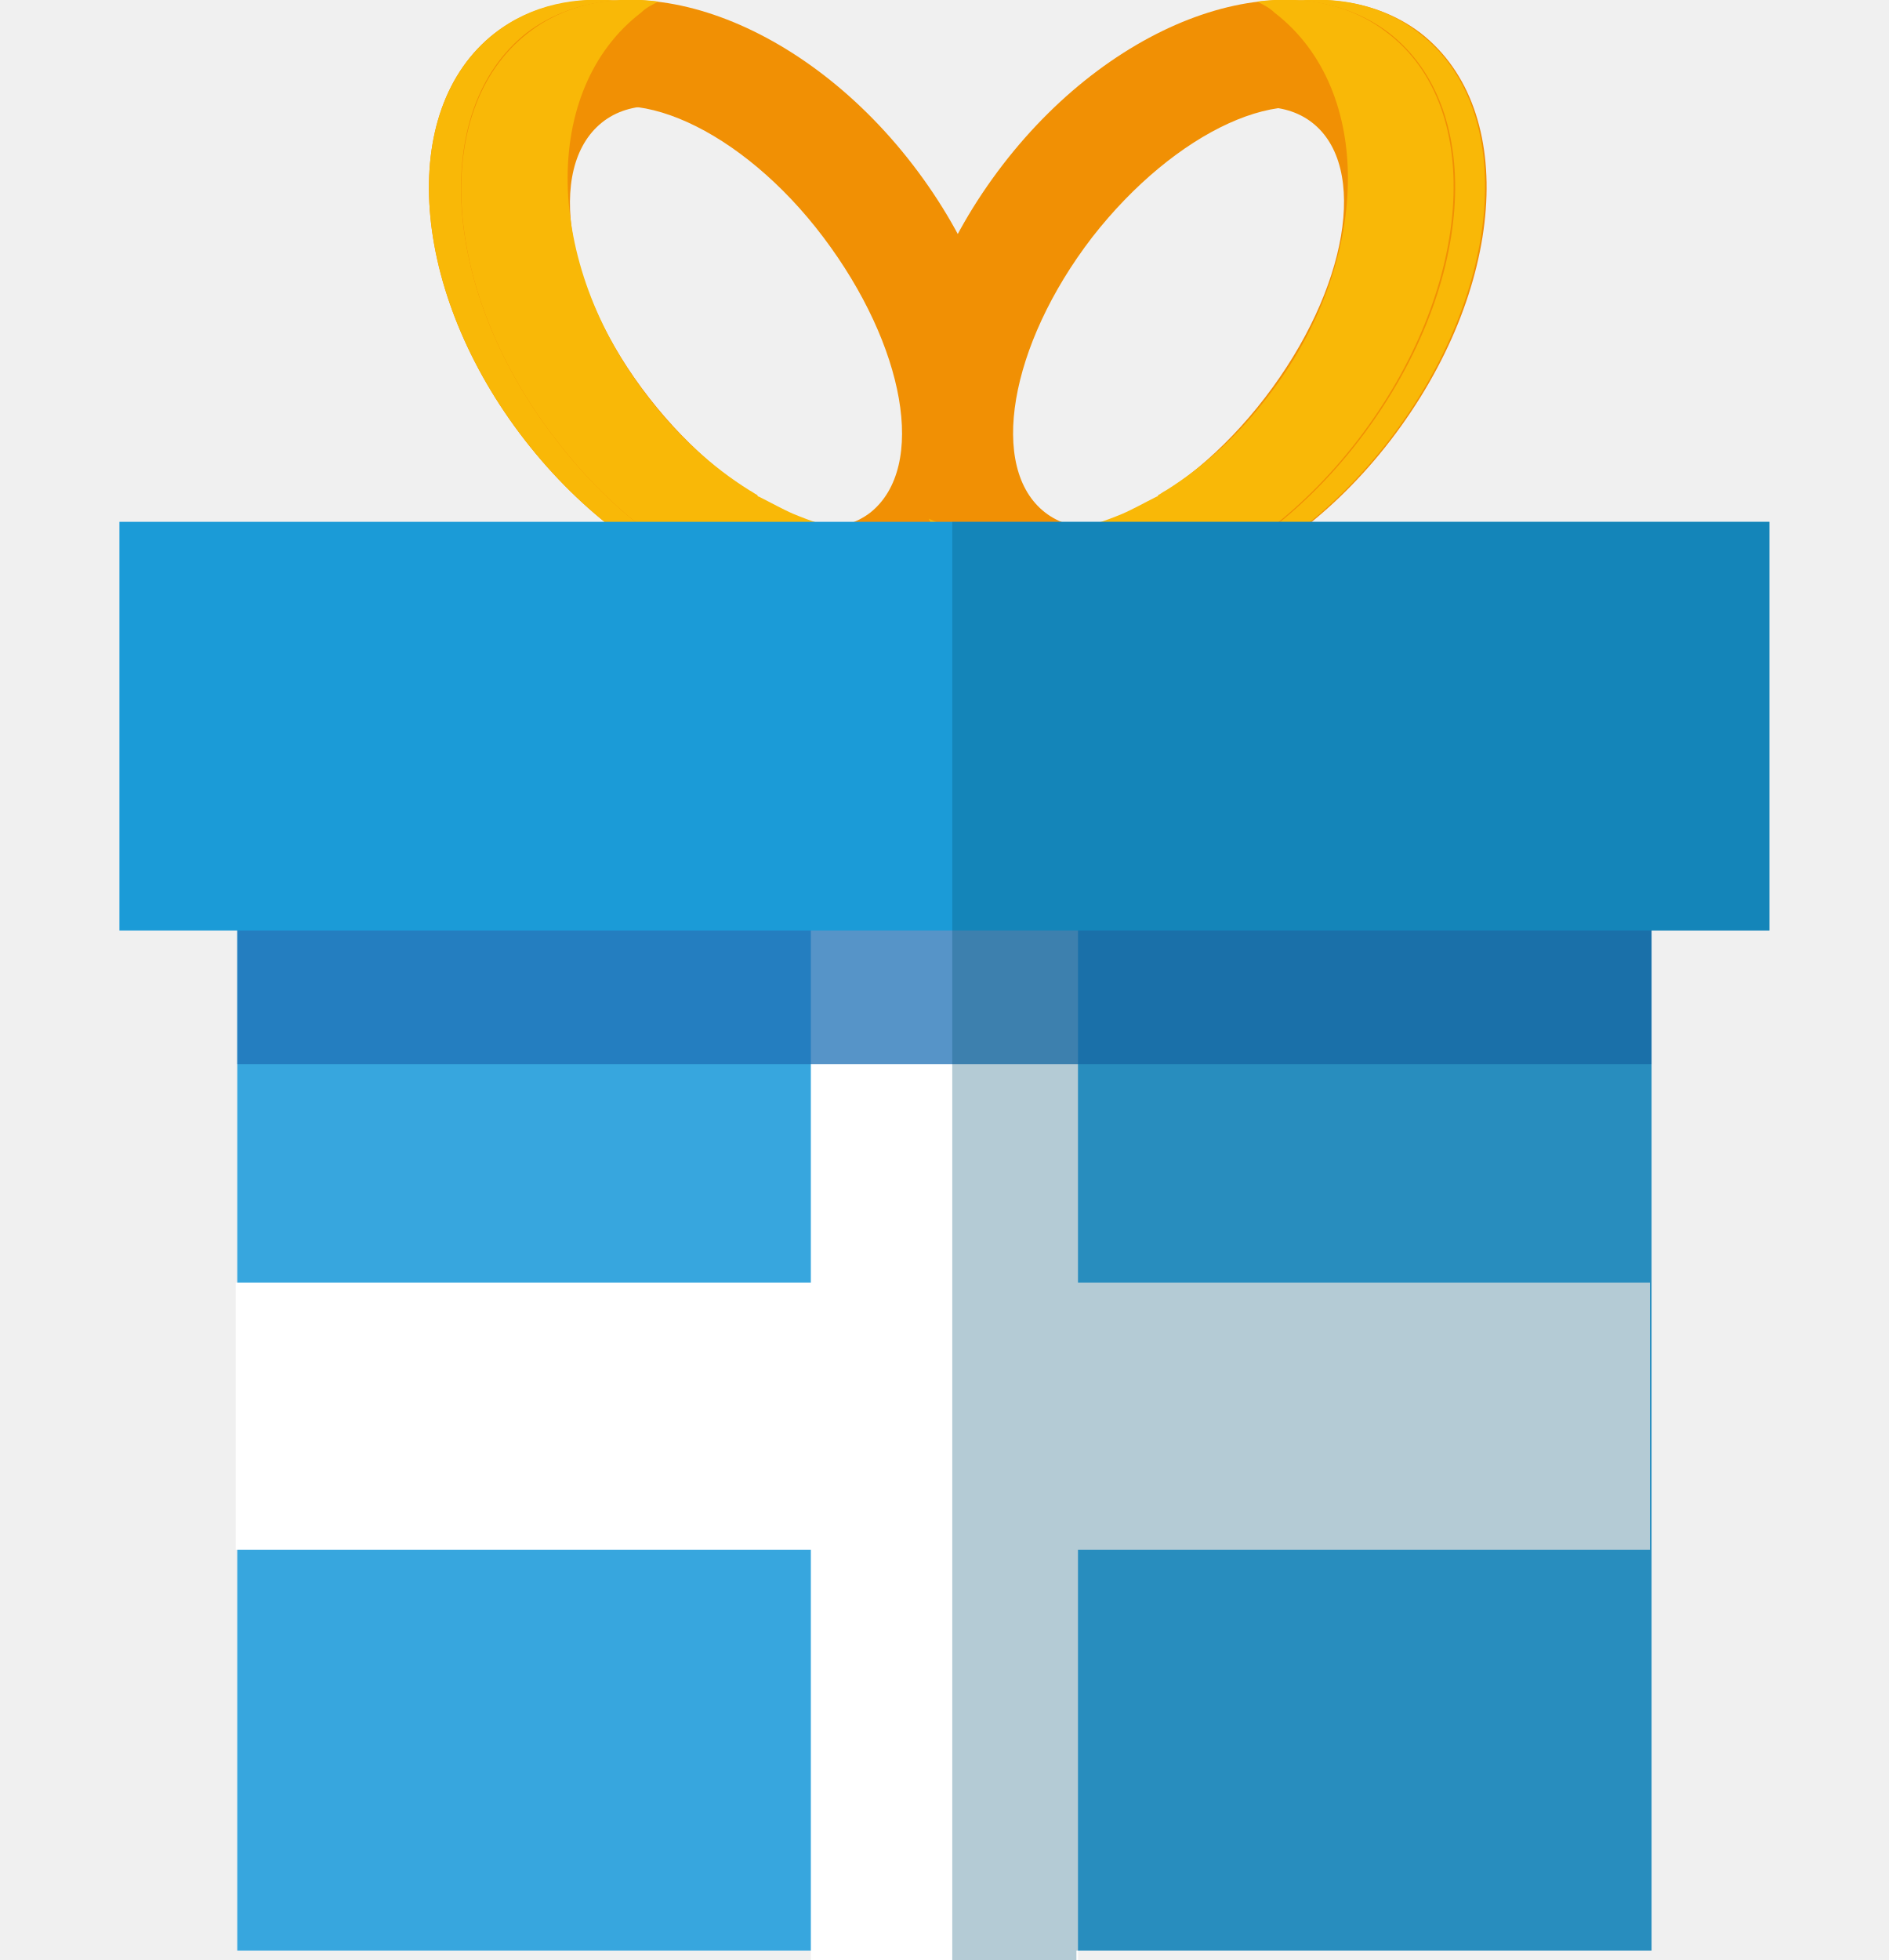
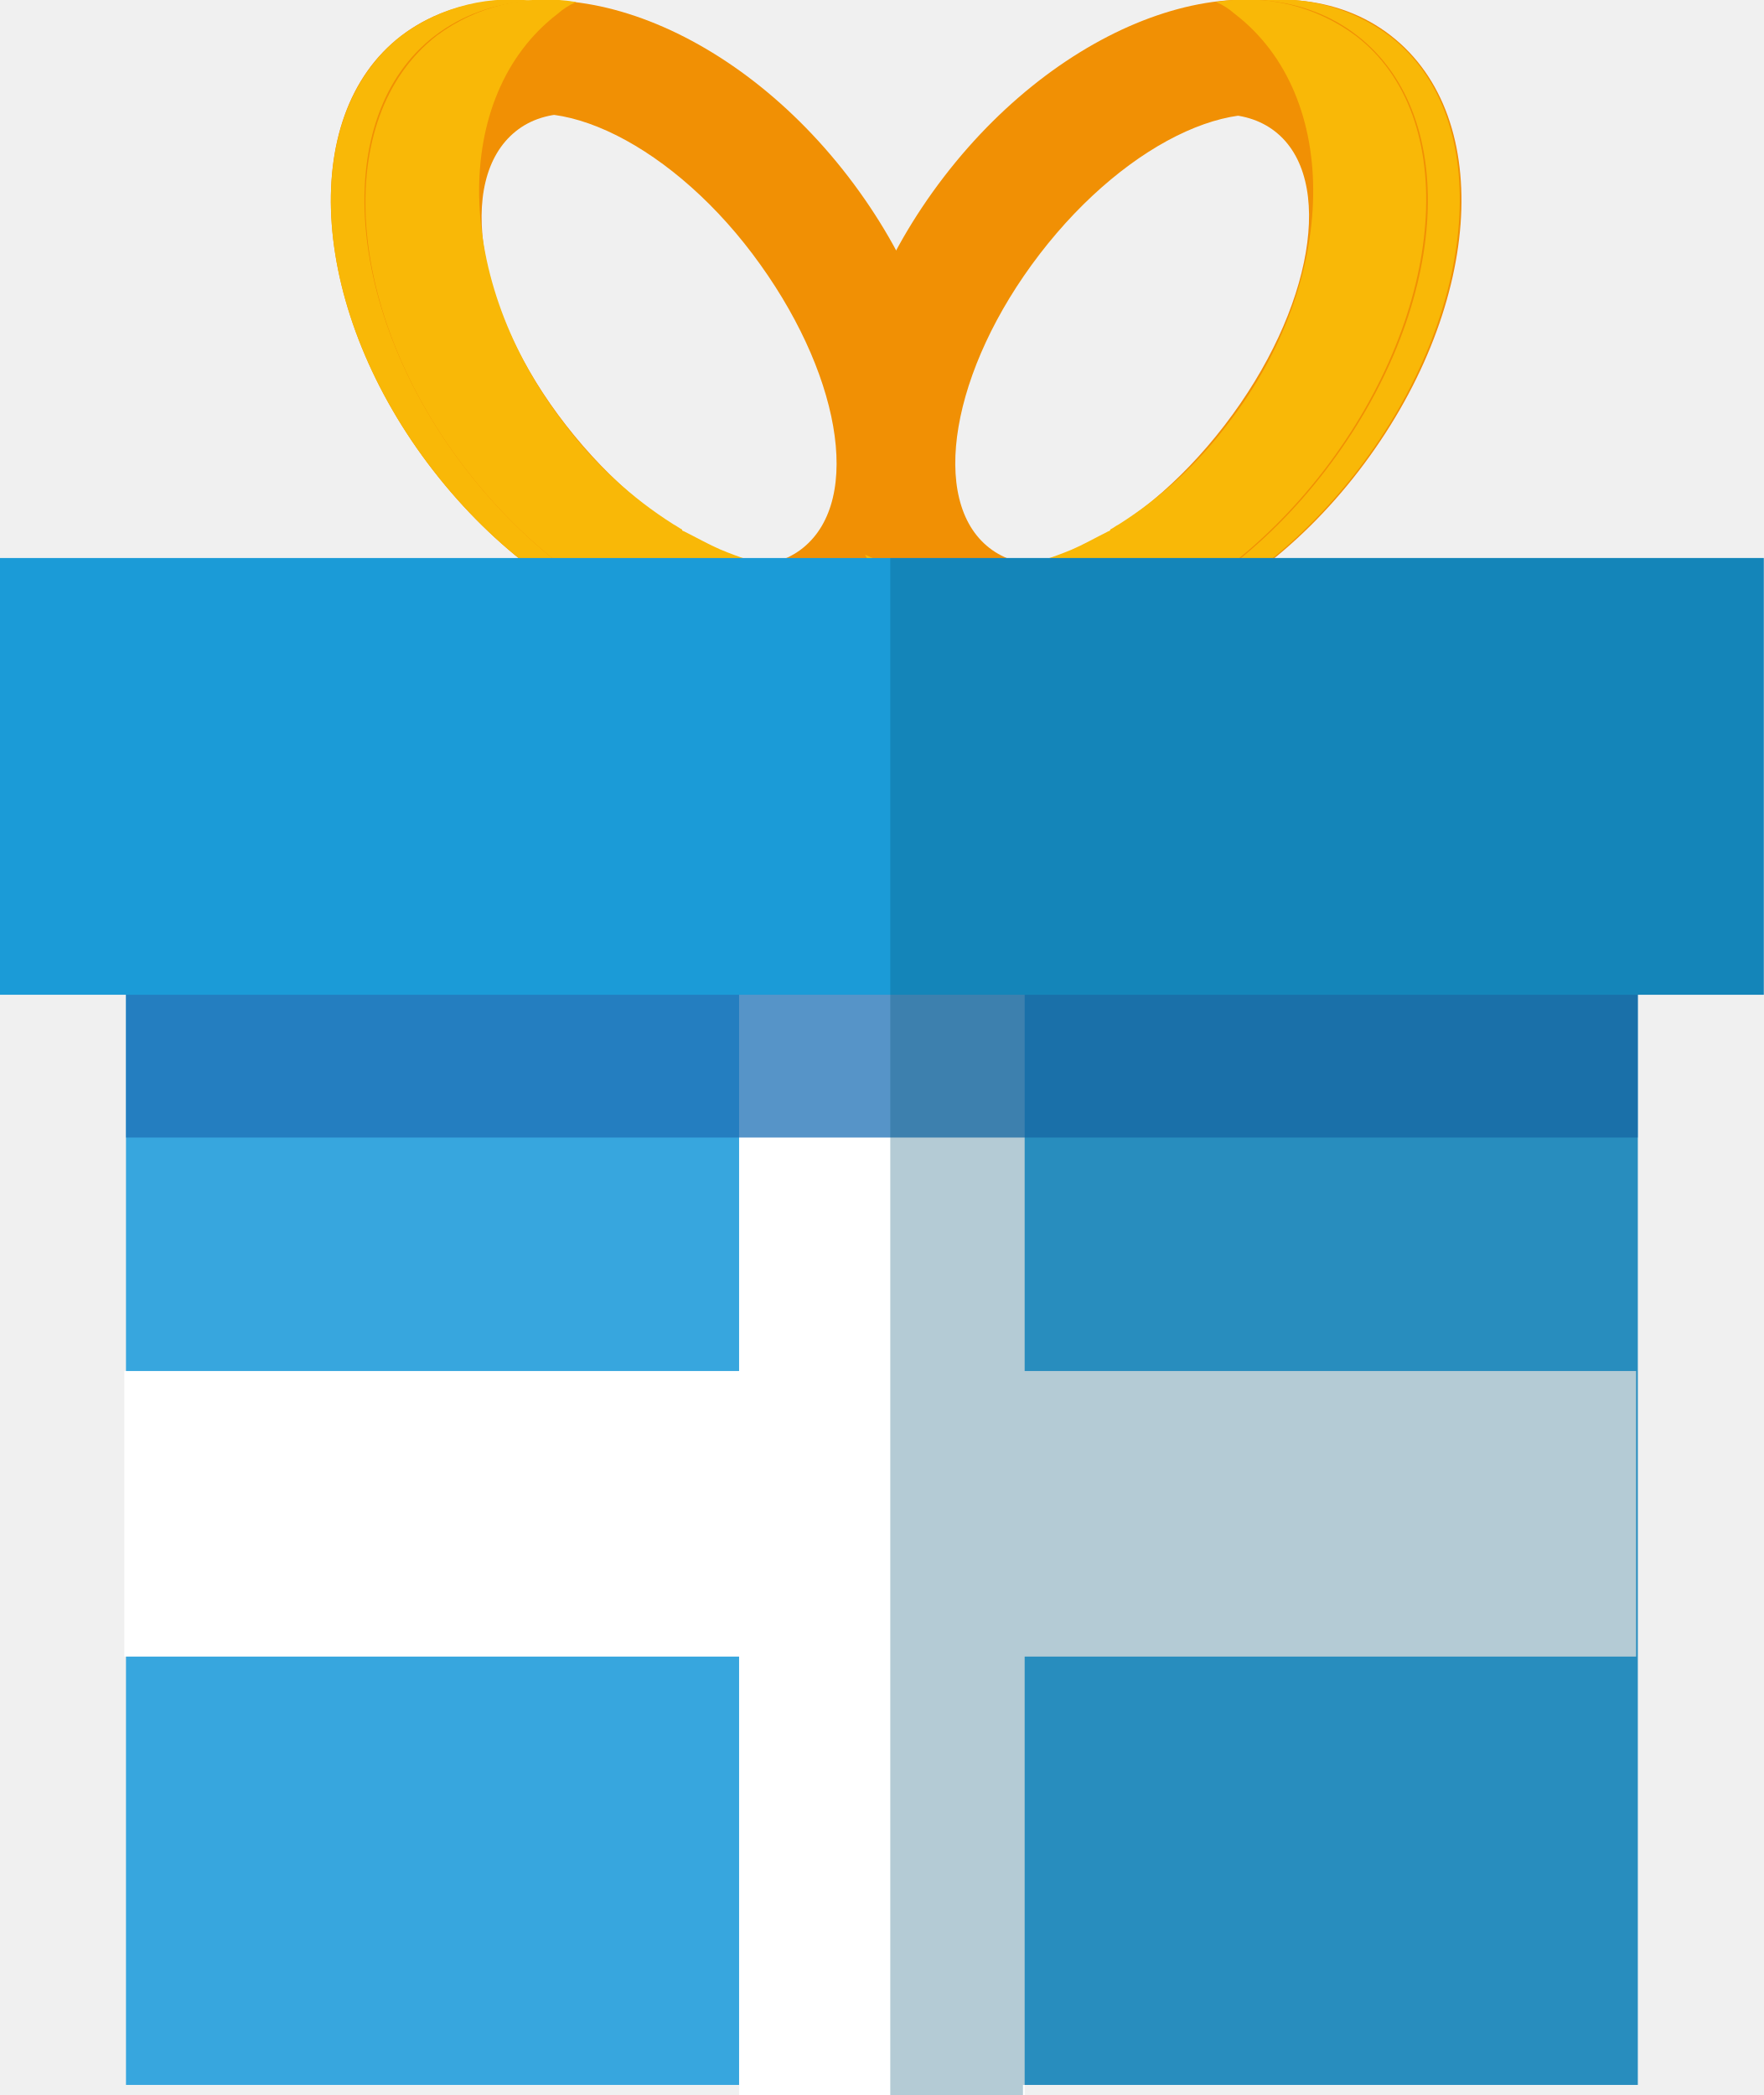
- <svg xmlns="http://www.w3.org/2000/svg" version="1.0" id="Layer_1" x="0px" y="0px" viewBox="0 0 120.2 124.7" style="enable-background:new 0 0 120.2 124.7;" xml:space="preserve">
-   <style type="text/css">
- 	.st0{fill:#F19004;}
- 	.st1{fill:#F9B807;}
- 	.st2{fill:#37A6DE;}
- 	.st3{fill:#FFFFFF;}
- 	.st4{opacity:0.75;fill:#1D70B6;enable-background:new    ;}
- 	.st5{fill:#1B9BD7;}
- 	.st6{opacity:0.3;fill:#035071;enable-background:new    ;}
- </style>
-   <g>
-     <g>
-       <g>
-         <path class="st0" d="M56.1,10.5C48.8,1,37.8-2.7,31.5,2.1C25.2,7,26.1,18.6,33.4,28S51.7,41.2,58,36.4     C64.2,31.6,63.4,20,56.1,10.5z M39.3,25.3c-5.3-6.8-6.6-14.6-3-17.5s10.9,0.4,16.1,7.3s6.6,14.6,3,17.5     C51.8,35.4,44.6,32.1,39.3,25.3z" />
-         <path class="st1" d="M60.7,33c-3.6,1.7-8,1.5-12.3-0.3c-0.7-0.3-1.4-0.7-2.2-1.1c0,0-0.1,0-0.1-0.1c-0.2-0.1-0.3-0.2-0.5-0.3     c-2.4-1.5-4.6-3.5-6.5-6c-6.6-8.5-6.8-19.5-0.4-24.4c0.3-0.3,0.7-0.5,1.1-0.7c-3.1-0.4-6,0.2-8.3,2C25.2,7,26.1,18.6,33.4,28     S51.7,41.2,58,36.4C59.1,35.5,60.1,34.4,60.7,33z" />
-       </g>
-       <g>
-         <path class="st0" d="M58.1,10.5C50.8,1,39.8-2.7,33.5,2.1C27.3,7,28.1,18.6,35.4,28c7.3,9.5,18.3,13.2,24.6,8.4     C66.3,31.6,65.4,20,58.1,10.5z M41.3,25.3c-5.3-6.8-6.6-14.6-3-17.5s10.9,0.4,16.1,7.3s6.6,14.6,3,17.5     C53.8,35.4,46.6,32.1,41.3,25.3z" />
-         <path class="st1" d="M62.8,33c-3.6,1.7-8,1.5-12.3-0.3c-0.7-0.3-1.4-0.7-2.2-1.1c0,0-0.1,0-0.1-0.1c-0.2-0.1-0.3-0.2-0.5-0.3     c-2.4-1.5-4.6-3.5-6.5-6c-6.6-8.5-6.8-19.5-0.4-24.4c0.3-0.3,0.7-0.5,1.1-0.7c-3.1-0.4-6,0.2-8.3,2C27.3,7,28.1,18.6,35.4,28     c7.3,9.5,18.3,13.2,24.6,8.4C61.2,35.5,62.1,34.4,62.8,33z" />
-       </g>
-     </g>
-     <g>
-       <g>
-         <path class="st0" d="M63.9,36.4c6.3,4.8,17.3,1.1,24.6-8.4s8.2-21,1.9-25.9C84.1-2.7,73.1,1,65.8,10.5     C58.5,20,57.6,31.6,63.9,36.4z M66.5,32.6c-3.6-2.8-2.3-10.6,3-17.5C74.8,8.3,82,5,85.6,7.8s2.3,10.6-3,17.5     C77.3,32.1,70.1,35.4,66.5,32.6z" />
-         <path class="st1" d="M61.1,33c3.6,1.7,8,1.5,12.3-0.3c0.7-0.3,1.4-0.7,2.2-1.1c0,0,0.1,0,0.1-0.1c0.2-0.1,0.3-0.2,0.5-0.3     c2.4-1.5,4.6-3.5,6.5-6c6.6-8.5,6.8-19.5,0.4-24.4c-0.3-0.3-0.7-0.5-1.1-0.7c3.1-0.4,6,0.2,8.3,2c6.3,4.8,5.4,16.4-1.9,25.9     s-18.3,13.2-24.6,8.4C62.7,35.5,61.8,34.4,61.1,33z" />
-       </g>
-       <g>
-         <path class="st0" d="M61.9,36.4c6.3,4.8,17.3,1.1,24.6-8.4s8.2-21,1.9-25.9C82.1-2.7,71.1,1,63.8,10.5S55.6,31.6,61.9,36.4z      M64.4,32.6c-3.6-2.8-2.3-10.6,3-17.5C72.7,8.3,79.9,5,83.5,7.8s2.3,10.6-3,17.5S68,35.4,64.4,32.6z" />
-         <path class="st1" d="M59.1,33c3.6,1.7,8,1.5,12.3-0.3c0.7-0.3,1.4-0.7,2.2-1.1c0,0,0.1,0,0.1-0.1c0.2-0.1,0.3-0.2,0.5-0.3     c2.4-1.5,4.6-3.5,6.5-6c6.6-8.5,6.8-19.5,0.4-24.4c-0.3-0.3-0.7-0.5-1.1-0.7c3.1-0.4,6,0.2,8.3,2c6.3,4.8,5.4,16.4-1.9,25.9     c-7.3,9.5-18.3,13.2-24.6,8.4C60.7,35.5,59.8,34.4,59.1,33z" />
-       </g>
-     </g>
-     <g>
-       <rect x="15.1" y="40.2" class="st2" width="90" height="83.9" />
-       <rect x="51.6" y="45.8" class="st3" width="17" height="78.9" />
-       <rect x="15" y="81.6" class="st3" width="90" height="17" />
-       <rect x="15.1" y="40.2" class="st4" width="90" height="27.5" />
-       <rect x="7.6" y="33.2" class="st5" width="105" height="26" />
-     </g>
-     <polygon class="st6" points="60.6,33.2 60.6,124.7 68.5,124.7 68.5,124.1 105.1,124.1 105.1,67.6 105.1,59.2 112.6,59.2    112.6,33.2  " />
-   </g>
+ <svg xmlns="http://www.w3.org/2000/svg" viewBox="0 0 105 124.72">
+   <path d="M56.1,10.5C48.8,1,37.8-2.7,31.5,2.1S26.1,18.6,33.4,28,51.7,41.2,58,36.4,63.4,20,56.1,10.5ZM39.3,25.3c-5.3-6.8-6.6-14.6-3-17.5s10.9,0.4,16.1,7.3,6.6,14.6,3,17.5S44.6,32.1,39.3,25.3Z" transform="translate(-7.6 0.02)" style="fill:#f19004" />
+   <path d="M60.7,33c-3.6,1.7-8,1.5-12.3-.3-0.7-.3-1.4-0.7-2.2-1.1a0.1,0.1,0,0,1-.1-0.1c-0.2-.1-0.3-0.2-0.5-0.3a24.47,24.47,0,0,1-6.5-6C32.5,16.7,32.3,5.7,38.7.8A4.13,4.13,0,0,1,39.8.1a10.88,10.88,0,0,0-8.3,2C25.2,7,26.1,18.6,33.4,28S51.7,41.2,58,36.4A9.07,9.07,0,0,0,60.7,33Z" transform="translate(-7.6 0.02)" style="fill:#f9b807" />
+   <path d="M58.1,10.5C50.8,1,39.8-2.7,33.5,2.1S28.1,18.6,35.4,28,53.7,41.2,60,36.4,65.4,20,58.1,10.5ZM41.3,25.3c-5.3-6.8-6.6-14.6-3-17.5s10.9,0.4,16.1,7.3,6.6,14.6,3,17.5S46.6,32.1,41.3,25.3Z" transform="translate(-7.6 0.02)" style="fill:#f19004" />
+   <path d="M62.8,33c-3.6,1.7-8,1.5-12.3-.3-0.7-.3-1.4-0.7-2.2-1.1a0.1,0.1,0,0,1-.1-0.1c-0.2-.1-0.3-0.2-0.5-0.3a24.47,24.47,0,0,1-6.5-6C34.6,16.7,34.4,5.7,40.8.8A4.13,4.13,0,0,1,41.9.1a10.88,10.88,0,0,0-8.3,2C27.3,7,28.1,18.6,35.4,28S53.7,41.2,60,36.4A9.32,9.32,0,0,0,62.8,33Z" transform="translate(-7.6 0.02)" style="fill:#f9b807" />
+   <path d="M63.9,36.4c6.3,4.8,17.3,1.1,24.6-8.4S96.7,7,90.4,2.1,73.1,1,65.8,10.5,57.6,31.6,63.9,36.4Zm2.6-3.8c-3.6-2.8-2.3-10.6,3-17.5S82,5,85.6,7.8s2.3,10.6-3,17.5S70.1,35.4,66.5,32.6Z" transform="translate(-7.6 0.02)" style="fill:#f19004" />
+   <path d="M61.1,33c3.6,1.7,8,1.5,12.3-.3,0.7-.3,1.4-0.7,2.2-1.1a0.1,0.1,0,0,0,.1-0.1c0.2-.1.3-0.2,0.5-0.3a24.47,24.47,0,0,0,6.5-6c6.6-8.5,6.8-19.5.4-24.4A4.13,4.13,0,0,0,82,.1a10.88,10.88,0,0,1,8.3,2c6.3,4.8,5.4,16.4-1.9,25.9S70.1,41.2,63.8,36.4A10.18,10.18,0,0,1,61.1,33Z" transform="translate(-7.6 0.02)" style="fill:#f9b807" />
+   <path d="M61.9,36.4c6.3,4.8,17.3,1.1,24.6-8.4S94.7,7,88.4,2.1,71.1,1,63.8,10.5,55.6,31.6,61.9,36.4Zm2.5-3.8c-3.6-2.8-2.3-10.6,3-17.5S79.9,5,83.5,7.8s2.3,10.6-3,17.5S68,35.4,64.4,32.6Z" transform="translate(-7.6 0.02)" style="fill:#f19004" />
+   <path d="M59.1,33c3.6,1.7,8,1.5,12.3-.3,0.7-.3,1.4-0.7,2.2-1.1a0.1,0.1,0,0,0,.1-0.1c0.2-.1.3-0.2,0.5-0.3a24.47,24.47,0,0,0,6.5-6c6.6-8.5,6.8-19.5.4-24.4A4.13,4.13,0,0,0,80,.1a10.88,10.88,0,0,1,8.3,2c6.3,4.8,5.4,16.4-1.9,25.9S68.1,41.2,61.8,36.4A10.18,10.18,0,0,1,59.1,33Z" transform="translate(-7.6 0.02)" style="fill:#f9b807" />
+   <rect x="7.5" y="40.22" width="90" height="83.9" style="fill:#37a6de" />
+   <rect x="44" y="45.82" width="17" height="78.9" style="fill:#fff" />
+   <rect x="7.4" y="81.62" width="90" height="17" style="fill:#fff" />
+   <rect x="7.5" y="40.22" width="90" height="27.5" style="fill:#1d70b6;opacity:0.75;isolation:isolate" />
+   <rect y="33.22" width="105" height="26" style="fill:#1b9bd7" />
+   <polygon points="53 33.22 53 124.72 60.9 124.72 60.9 124.12 97.5 124.12 97.5 67.62 97.5 59.22 105 59.22 105 33.22 53 33.22" style="fill:#035071;opacity:0.3;isolation:isolate" />
</svg>
